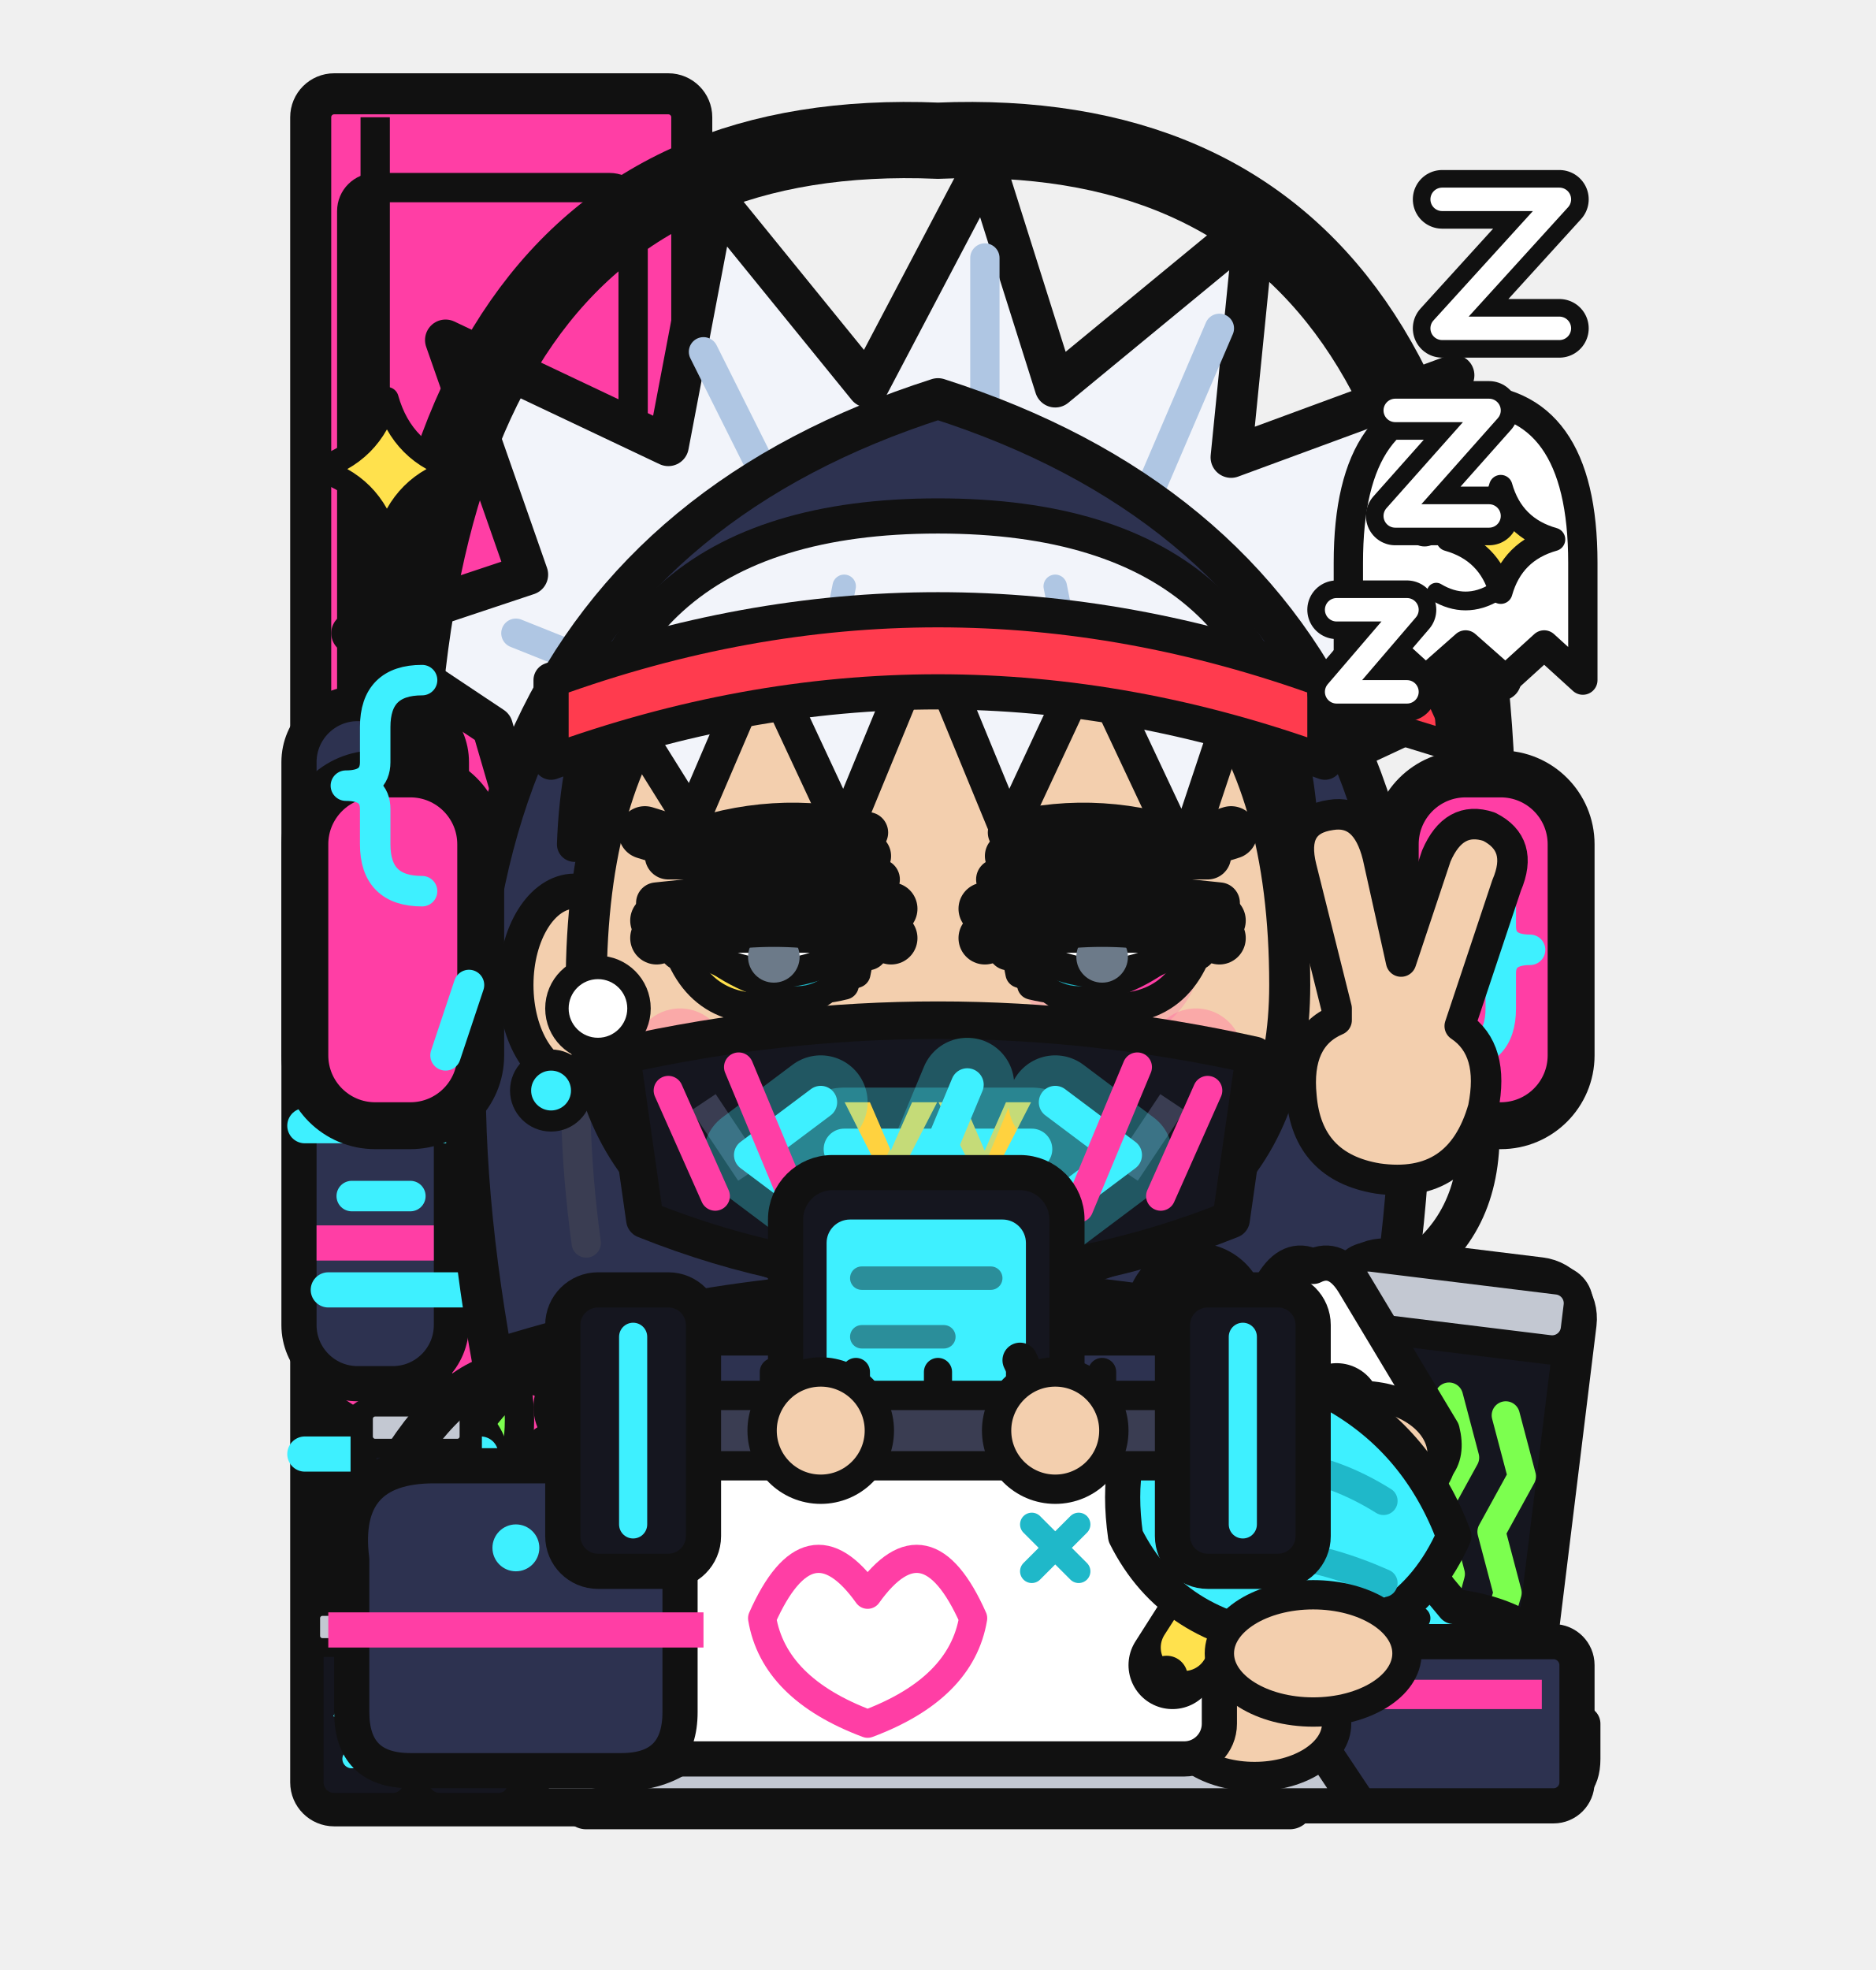
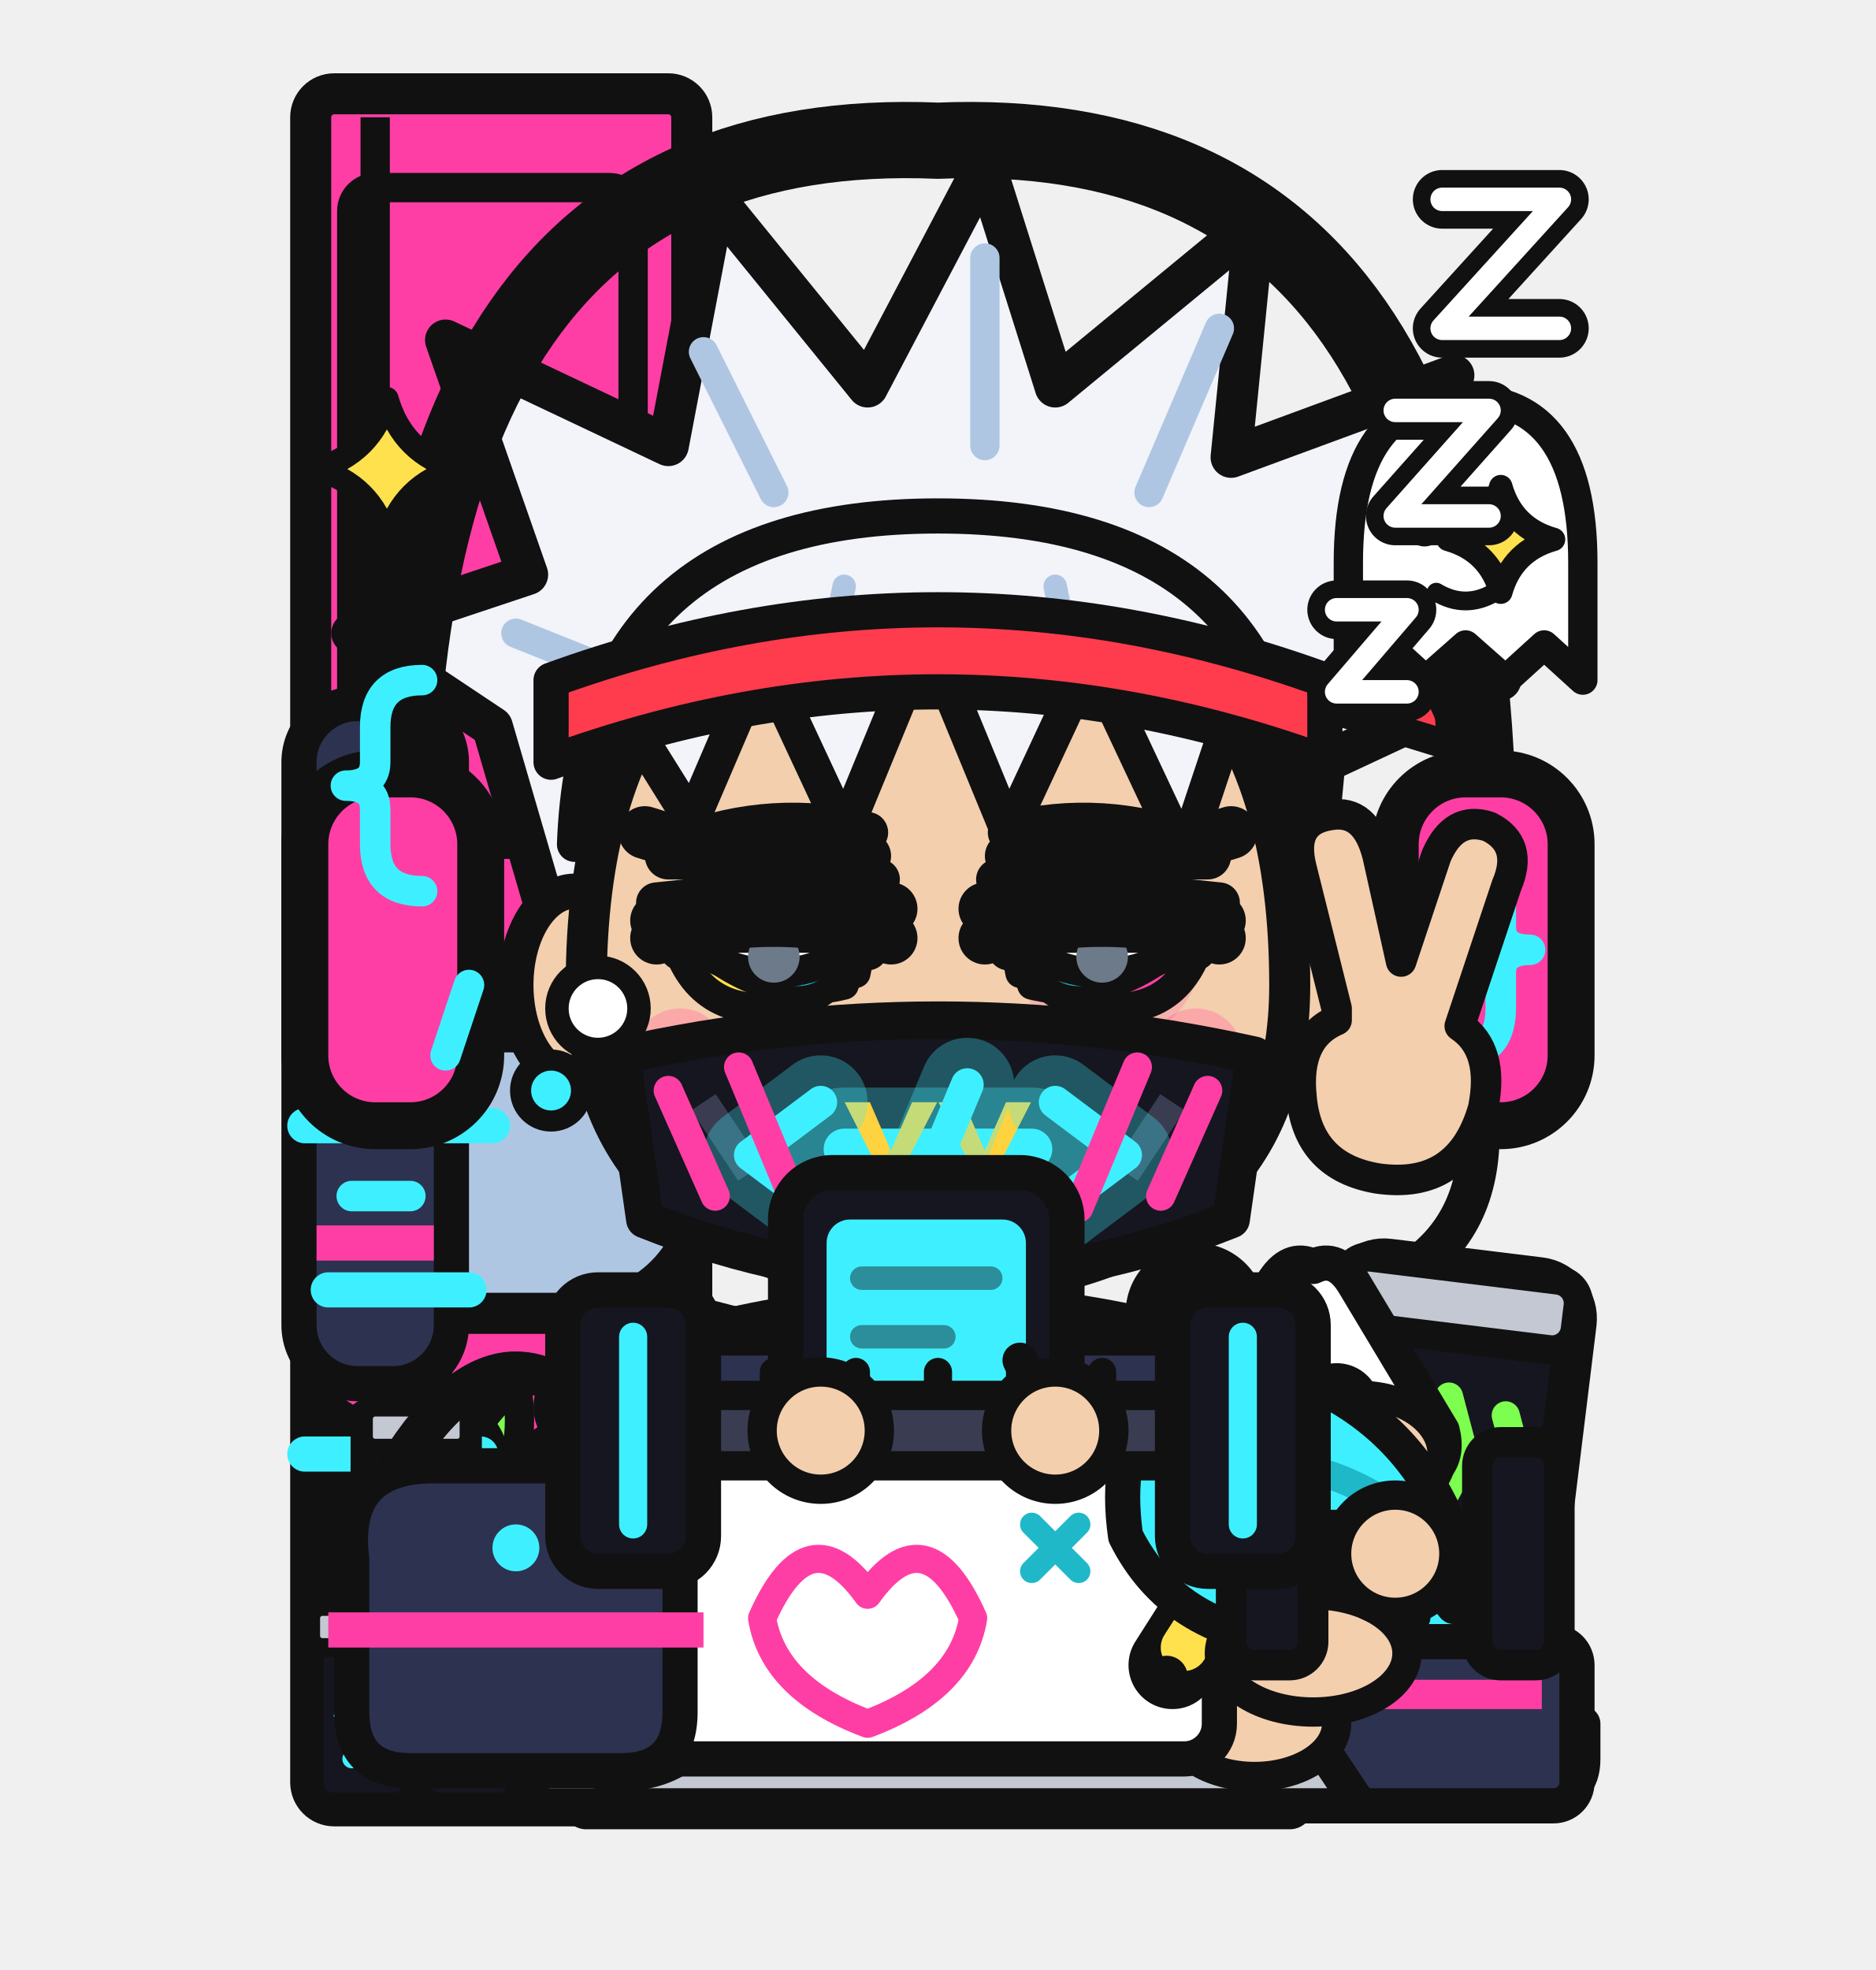
<svg xmlns="http://www.w3.org/2000/svg" viewBox="-20 -16 160 168" width="480" height="504">
  <g id="RUNNER">
    <g id="door">
      <rect x="6.5" y="-8" width="32.5" height="146" rx="2" fill="#FF3EA5" stroke="#111" stroke-width="3.5" />
      <rect x="10" y="0" width="24" height="56" rx="2" fill="none" stroke="#111" stroke-width="2.5" />
      <circle cx="33" cy="76" r="3" fill="#FFD23F" stroke="#111" stroke-width="2" />
    </g>
    <g id="pillow">
-       <rect x="6" y="72" width="34" height="24" rx="11" fill="#fff" stroke="#111" stroke-width="3.5" />
-       <path d="M10 80 q6 3 12 0" fill="none" stroke="#AFC6E3" stroke-width="2" stroke-linecap="round" />
+       <rect x="6" y="72" width="34" height="24" rx="11" fill="#AFC6E3" stroke="#111" stroke-width="3.5" />
    </g>
    <g id="room_plant">
      <g transform="translate(2 0)">
        <path d="M13 122 q-9 -6 -7 -18 q8 4 7 18z M13 122 q2 -14 9 -20 q2 10 -9 20z M13 122 q-3 -10 1 -24 q5 10 -1 24z" fill="#7CFF4F" stroke="#111" stroke-width="2.5" stroke-linejoin="round" />
        <path d="M6 122 h15 l-2 16 h-11z" fill="#FF3EA5" stroke="#111" stroke-width="3" stroke-linejoin="round" />
      </g>
    </g>
    <g id="room_bag">
      <g transform="translate(2 0)">
        <path d="M13.5 130 v5" stroke="#111" stroke-width="3" />
        <rect x="7" y="104" width="13" height="26" rx="5" fill="#FF3B4E" stroke="#111" stroke-width="3" />
        <path d="M8.5 112 h10" stroke="#fff" stroke-width="2.5" />
        <path d="M6 138 q7.5 -6 15 0z" fill="#2D3250" stroke="#111" stroke-width="3" stroke-linejoin="round" />
      </g>
    </g>
    <g id="heavy_bag">
      <path d="M12 -6 v50" stroke="#111" stroke-width="2.5" />
      <rect x="5.5" y="44" width="13" height="58" rx="5" fill="#2D3250" stroke="#111" stroke-width="3" />
      <path d="M7 56 h10 M7 90 h10" stroke="#FF3EA5" stroke-width="3" />
    </g>
    <g id="speed_lines">
      <path d="M7 66 h13 M6 80 h16 M8 94 h12 M6 108 h15" stroke="#3EF0FF" stroke-width="3" stroke-linecap="round" />
    </g>
    <g id="body">
      <g id="jacket">
        <path d="M30 138 L36 102 Q60 92 84 102 L90 138 Z" fill="#1B1C26" stroke="#111" stroke-width="4" stroke-linejoin="round" />
      </g>
      <g id="stripe_neon">
        <path d="M44 106 L60 122 L76 106" fill="none" stroke="#FF3EA5" stroke-width="3.5" stroke-linejoin="round" />
      </g>
      <g id="hood_collar">
        <path d="M30 104 Q60 92 90 104" fill="none" stroke="#111" stroke-width="9" stroke-linecap="round" />
        <path d="M30 104 Q60 92 90 104" fill="none" stroke="#2D3250" stroke-width="4.5" stroke-linecap="round" />
      </g>
    </g>
    <g id="hoodie_strings">
      <path d="M53 101 v12 M67 101 v12" stroke="#3EF0FF" stroke-width="2.5" stroke-linecap="round" />
      <circle cx="53" cy="114.5" r="2.2" fill="#3EF0FF" stroke="#111" stroke-width="1.5" />
      <circle cx="67" cy="114.5" r="2.2" fill="#3EF0FF" stroke="#111" stroke-width="1.5" />
    </g>
+     <g id="towel">
+       <path d="M36 104 Q60 92 84 104 L80 111 Q60 101 40 111Z" fill="#3EF0FF" stroke="#111" stroke-width="3" stroke-linejoin="round" />
+       <path d="M37 105 l9 3 l-2 22 h-9z M83 105 l-9 3 l2 22 h9z" fill="#3EF0FF" stroke="#111" stroke-width="3" stroke-linejoin="round" />
+       <path d="M36.5 124 h8.5 M75 124 h8.5" stroke="#fff" stroke-width="2.2" stroke-linecap="round" />
+     </g>
    <g id="head">
      <g id="hair_back">
        <path d="M29 70 L22 46 L10 38 L25 33 L18 13 L37 22 L41 1 L54 17 L64 -2 L70 17 L87 3 L85 23 L104 16 L95 35 L108 42 L93 49 L91 70 Q60 40 29 70Z" fill="#F2F4FA" stroke="#111" stroke-width="3.5" stroke-linejoin="round" />
        <path d="M40 14 L46 26 M64 6 L64 22 M84 12 L78 26 M24 38 L34 42 M98 40 L88 44" stroke="#AFC6E3" stroke-width="2.5" stroke-linecap="round" />
-       </g>
-       <g id="hood_up">
-         <path d="M22 100 Q10 34 60 18 Q110 34 98 100 Q60 88 22 100Z" fill="#2D3250" stroke="#111" stroke-width="3.5" stroke-linejoin="round" />
-         <path d="M30 90 Q24 46 58 30" fill="none" stroke="#3A3D52" stroke-width="2.5" stroke-linecap="round" />
      </g>
      <g id="ear_L">
        <ellipse cx="29" cy="68" rx="5" ry="8" fill="#F3CFAE" stroke="#111" stroke-width="3" />
      </g>
      <g id="ear_R">
        <ellipse cx="91" cy="68" rx="5" ry="8" fill="#F3CFAE" stroke="#111" stroke-width="3" />
      </g>
      <g id="face_base">
        <path d="M30 68 Q30 34 60 32 Q90 34 90 68 Q90 92 60 94 Q30 92 30 68Z" fill="#F3CFAE" stroke="#111" stroke-width="3.5" />
      </g>
      <g id="eyes">
        <g id="eyes_work">
          <path d="M37 63 L54 62 L53 67 Q45 70 38 64Z" fill="#fff" stroke="#111" stroke-width="2.5" stroke-linejoin="round" />
          <circle cx="47" cy="65.5" r="2.6" fill="#6C7A89" />
          <path d="M83 63 L66 62 L67 67 Q75 70 82 64Z" fill="#fff" stroke="#111" stroke-width="2.5" stroke-linejoin="round" />
          <circle cx="73" cy="65.5" r="2.6" fill="#6C7A89" />
          <g id="lids_work">
            <path d="M36 62.5 L55 61.5 M84 62.5 L65 61.5" stroke="#111" stroke-width="4.5" stroke-linecap="round" />
          </g>
          <g id="eyebags">
            <path d="M40 72 q6 2 12 0 M68 72 q6 2 12 0" fill="none" stroke="#B98B6E" stroke-width="2" stroke-linecap="round" />
          </g>
          <g id="brows_work">
            <path d="M38 56 h15 M82 56 h-15" stroke="#111" stroke-width="3.5" stroke-linecap="round" />
          </g>
        </g>
        <g id="eyes_chill">
          <path d="M38 65 q8 -6 16 0 M66 65 q8 -6 16 0" fill="none" stroke="#111" stroke-width="3.5" stroke-linecap="round" />
          <path d="M38 56 q8 -3 16 -1 M82 56 q-8 -3 -16 -1" stroke="#111" stroke-width="3.5" fill="none" stroke-linecap="round" />
          <circle cx="38" cy="74" r="4" fill="#FF8FA3" opacity=".6" />
          <circle cx="82" cy="74" r="4" fill="#FF8FA3" opacity=".6" />
        </g>
        <g id="eyes_box">
          <g id="cateye_L">
            <path d="M37 61 q8 -2 17 1 q-2 8 -9 8 q-7 0 -8 -9z" fill="#FFE14D" stroke="#111" stroke-width="2.6" />
            <path d="M45.5 61 v7" stroke="#111" stroke-width="3" stroke-linecap="round" />
          </g>
          <g id="cateye_R">
            <circle cx="74.5" cy="65" r="8" fill="#FF3EA5" opacity=".2" />
            <path d="M83 61 q-8 -2 -17 1 q2 8 9 8 q7 0 8 -9z" fill="#FF3EA5" stroke="#111" stroke-width="2.6" />
            <path d="M74.5 61 v7" stroke="#111" stroke-width="3" stroke-linecap="round" />
          </g>
          <g id="brows_box">
            <path d="M35 55 L56 61.5 M85 55 L64 61.5" stroke="#111" stroke-width="4.5" stroke-linecap="round" />
          </g>
        </g>
        <g id="eyes_money">
          <path d="M37 62 L54 60 L52 68 Q44 70 37 62Z" fill="#fff" stroke="#111" stroke-width="2.5" stroke-linejoin="round" />
          <circle cx="48" cy="64.5" r="3.6" fill="#1FB8C9" />
          <circle cx="48" cy="64.5" r="1.5" fill="#111" />
          <path d="M83 62 L66 60 L68 68 Q76 70 83 62Z" fill="#fff" stroke="#111" stroke-width="2.5" stroke-linejoin="round" />
          <circle cx="72" cy="64.5" r="3.6" fill="#1FB8C9" />
          <circle cx="72" cy="64.5" r="1.5" fill="#111" />
          <path d="M36 61 L55 59 M84 61 L65 59" stroke="#111" stroke-width="3.5" stroke-linecap="round" />
          <path d="M37 57 L54 57 M83 57 L66 57" stroke="#111" stroke-width="4" stroke-linecap="round" />
        </g>
        <g id="eye_glint">
          <circle cx="48" cy="64.4" r="1.1" fill="#fff" />
          <circle cx="72" cy="64.4" r="1.1" fill="#fff" />
        </g>
        <g id="eyes_sleepy">
          <path d="M38 64 Q46 70 54 64 Z" fill="#fff" stroke="#111" stroke-width="2.5" stroke-linejoin="round" />
          <circle cx="46" cy="65.6" r="2.2" fill="#6C7A89" />
          <path d="M82 64 Q74 70 66 64 Z" fill="#fff" stroke="#111" stroke-width="2.5" stroke-linejoin="round" />
          <circle cx="74" cy="65.6" r="2.2" fill="#6C7A89" />
          <path d="M36 64 Q46 61 56 64 M84 64 Q74 61 64 64" fill="none" stroke="#111" stroke-width="4.5" stroke-linecap="round" />
          <path d="M38 57 q8 3 16 2 M82 57 q-8 3 -16 2" fill="none" stroke="#111" stroke-width="3.2" stroke-linecap="round" />
        </g>
      </g>
      <g id="mouth">
        <g id="mouth_smile">
          <path d="M52 80 q8 6 16 0" fill="none" stroke="#111" stroke-width="3.2" stroke-linecap="round" />
        </g>
        <g id="mouth_fang">
          <path d="M52 83 h16" stroke="#111" stroke-width="3.2" stroke-linecap="round" />
          <path d="M64.5 83 l-2 5 l-2 -5z" fill="#fff" stroke="#111" stroke-width="1.5" stroke-linejoin="round" />
        </g>
        <g id="mouth_yawn">
          <ellipse cx="60" cy="85" rx="5.5" ry="7" fill="#111" />
          <path d="M55.5 89 q4.5 -3.5 9 0 q-4.5 3.5 -9 0z" fill="#FF8FA3" />
        </g>
      </g>
      <g id="mask">
        <g id="mask_up">
          <path d="M33 74 Q60 68 87 74 L85 88 Q60 98 35 88Z" fill="#15161F" stroke="#111" stroke-width="3.2" stroke-linejoin="round" />
          <g id="panel_lines">
            <path d="M40 78 l4 6 M80 78 l-4 6" stroke="#3A3D52" stroke-width="2.5" />
          </g>
          <g id="led">
            <g id="led_line">
              <path d="M52 82 h16" fill="none" stroke="#3EF0FF" stroke-width="10.5" stroke-linecap="round" stroke-linejoin="round" opacity=".3" />
              <path d="M52 82 h16" fill="none" stroke="#3EF0FF" stroke-width="3.5" stroke-linecap="round" stroke-linejoin="round" />
            </g>
            <g id="led_yen">
              <text x="60" y="88" text-anchor="middle" font-size="14" font-weight="700" font-family="sans-serif" fill="#FFD23F">¥¥</text>
            </g>
            <g id="led_code">
              <path d="M50 78 l-6 4.5 l6 4.5 M70 78 l6 4.5 l-6 4.5 M62.5 76.5 l-5 12" fill="none" stroke="#3EF0FF" stroke-width="8" stroke-linecap="round" stroke-linejoin="round" opacity=".3" />
              <path d="M50 78 l-6 4.5 l6 4.5 M70 78 l6 4.5 l-6 4.5 M62.5 76.5 l-5 12" fill="none" stroke="#3EF0FF" stroke-width="2.8" stroke-linecap="round" stroke-linejoin="round" />
            </g>
          </g>
        </g>
        <g id="mask_stripes">
          <path d="M37 77 l4 9 M43 75 l5 12 M83 77 l-4 9 M77 75 l-5 12" stroke="#FF3EA5" stroke-width="2.5" stroke-linecap="round" />
        </g>
        <g id="mask_down">
          <path d="M36 95 Q60 103 84 95 L82 101 Q60 109 38 101Z" fill="#15161F" stroke="#111" stroke-width="3" stroke-linejoin="round" />
        </g>
      </g>
      <g id="mask_stripes_down">
        <path d="M44 99 l1.5 3.5 M51 100.5 l1.5 4 M57 101 l1.5 4 M63 101 l1.5 4 M69 100.5 l1.5 4 M75 99 l1.5 3.5" stroke="#FF3EA5" stroke-width="2" stroke-linecap="round" />
      </g>
      <g id="hair_fringe">
        <path d="M29 56 Q30 28 60 28 Q90 28 91 56 L85 45 L81 57 L73 40 L66 55 L59 38 L52 55 L45 40 L39 54 L34 46Z" fill="#F2F4FA" stroke="#111" stroke-width="3" stroke-linejoin="round" />
        <path d="M52 34 L50 44 M70 34 L72 44" stroke="#AFC6E3" stroke-width="2" stroke-linecap="round" />
      </g>
      <g id="earring_neon">
        <circle cx="27" cy="77" r="2.6" fill="#3EF0FF" stroke="#111" stroke-width="1.8" />
      </g>
      <g id="earbud">
        <circle cx="31" cy="70" r="3.5" fill="#fff" stroke="#111" stroke-width="2" />
      </g>
      <g id="headband">
        <path d="M27 42 Q60 30 93 42 L93 49 Q60 37 27 49Z" fill="#FF3B4E" stroke="#111" stroke-width="3" stroke-linejoin="round" />
        <path d="M92 44 l13 4 l-5 -11" fill="#FF3B4E" stroke="#111" stroke-width="2.5" stroke-linejoin="round" />
      </g>
    </g>
    <g id="props">
      <g id="headset">
        <path d="M14 62 Q12 -6 60 -4 Q108 -6 106 62" fill="none" stroke="#111" stroke-width="6.5" />
        <g id="cup_L">
          <rect x="6" y="50" width="15" height="30" rx="6" fill="#FF3EA5" stroke="#111" stroke-width="4" />
        </g>
        <g id="cup_R">
          <rect x="99" y="50" width="15" height="30" rx="6" fill="#FF3EA5" stroke="#111" stroke-width="4" />
        </g>
        <g id="mic">
          <path d="M106 78 Q108 96 84 96" fill="none" stroke="#111" stroke-width="3.5" stroke-linecap="round" />
          <circle cx="82" cy="96" r="4.5" fill="#3EF0FF" stroke="#111" stroke-width="3" />
        </g>
      </g>
      <g id="glove_L">
        <g transform="translate(34 118)">
          <path d="M-13 0 a13 13 0 1 1 26 0 v5 a7 7 0 0 1 -7 7 h-12 a7 7 0 0 1 -7 -7z" fill="#FF3B4E" stroke="#111" stroke-width="3.5" />
          <path d="M-4 -8 q6 -3 10 2" fill="none" stroke="#fff" stroke-width="2.5" stroke-linecap="round" opacity=".7" />
          <rect x="-10" y="11" width="20" height="8" rx="2" fill="#fff" stroke="#111" stroke-width="3.5" />
        </g>
      </g>
      <g id="glove_R">
        <g transform="translate(86 118)">
          <path d="M-13 0 a13 13 0 1 1 26 0 v5 a7 7 0 0 1 -7 7 h-12 a7 7 0 0 1 -7 -7z" fill="#FF3B4E" stroke="#111" stroke-width="3.5" />
          <path d="M-4 -8 q6 -3 10 2" fill="none" stroke="#fff" stroke-width="2.5" stroke-linecap="round" opacity=".7" />
          <rect x="-10" y="11" width="20" height="8" rx="2" fill="#fff" stroke="#111" stroke-width="3.5" />
        </g>
      </g>
      <g id="monster_can">
        <g transform="translate(102 116) rotate(7)">
          <rect x="-10" y="-24" width="20" height="42" rx="3.5" fill="#15161F" stroke="#111" stroke-width="3.5" />
          <rect x="-10" y="-24" width="20" height="6" rx="2" fill="#C3C8D2" stroke="#111" stroke-width="2.5" />
          <path d="M-5 -12 l2 5 l-2 5 l2 5 l-1 6 M0 -13 l2 5 l-2 5 l2 5 l-1 7 M5 -12 l2 5 l-2 5 l2 5 l-1 6" fill="none" stroke="#7CFF4F" stroke-width="2.4" stroke-linecap="round" stroke-linejoin="round" />
          <path d="M-7 -16 v28" stroke="#fff" stroke-width="1.6" opacity=".35" />
        </g>
      </g>
      <g id="run_shoe">
        <path d="M90 126 q1 -9 9 -11 l5 6 q8 1 10 7 v3 h-24z" fill="#3EF0FF" stroke="#111" stroke-width="3" stroke-linejoin="round" />
        <path d="M89 131 h26 v3 q0 3 -3 3 h-20 q-3 0 -3 -3z" fill="#fff" stroke="#111" stroke-width="3" stroke-linejoin="round" />
        <path d="M97 119 l4 3 M99 116 l4 3" stroke="#111" stroke-width="2" stroke-linecap="round" />
      </g>
      <g id="chain_gold">
        <path d="M38 108 Q60 126 82 108" fill="none" stroke="#111" stroke-width="8" stroke-linecap="round" />
        <path d="M38 108 Q60 126 82 108" fill="none" stroke="#FFD23F" stroke-width="4" stroke-dasharray="5 3" stroke-linecap="round" />
        <g id="coin" transform="translate(60 120)">
          <circle r="7" fill="#FFD23F" stroke="#111" stroke-width="3" />
          <text y="4" text-anchor="middle" font-size="10" font-weight="700" font-family="sans-serif" fill="#111">¥</text>
        </g>
      </g>
      <g id="desk">
        <rect x="6.5" y="124" width="108" height="14" rx="2" fill="#2D3250" stroke="#111" stroke-width="3" />
        <path d="M9.5 128.5 h102" stroke="#FF3EA5" stroke-width="2.5" />
      </g>
      <g id="can_stack_one">
        <rect x="6.5" y="121" width="9" height="17" rx="2" fill="#15161F" stroke="#111" stroke-width="2.2" />
        <rect x="6.5" y="121" width="9" height="3.5" rx="1" fill="#C3C8D2" stroke="#111" stroke-width="1.6" />
        <path d="M11.0 127 l-1.5 3 l2 1 l-1.5 3" fill="none" stroke="#3EF0FF" stroke-width="1.6" stroke-linecap="round" />
      </g>
      <g id="can_stack_two">
        <rect x="15.5" y="121" width="9" height="17" rx="2" fill="#15161F" stroke="#111" stroke-width="2.2" />
        <rect x="15.5" y="121" width="9" height="3.5" rx="1" fill="#C3C8D2" stroke="#111" stroke-width="1.6" />
        <path d="M20.0 127 l-1.5 3 l2 1 l-1.5 3" fill="none" stroke="#3EF0FF" stroke-width="1.6" stroke-linecap="round" />
      </g>
      <g id="can_stack_three">
        <rect x="11" y="104" width="9" height="17" rx="2" fill="#15161F" stroke="#111" stroke-width="2.2" />
        <rect x="11" y="104" width="9" height="3.5" rx="1" fill="#C3C8D2" stroke="#111" stroke-width="1.6" />
        <path d="M15.5 110 l-1.5 3 l2 1 l-1.5 3" fill="none" stroke="#3EF0FF" stroke-width="1.6" stroke-linecap="round" />
      </g>
      <g id="laptop">
        <path d="M28 132 h64 l4 6 h-72z" fill="#C3C8D2" stroke="#111" stroke-width="3" stroke-linejoin="round" />
        <rect x="32" y="98" width="56" height="35" rx="3" fill="#2D3250" stroke="#111" stroke-width="3.2" />
        <path d="M62 107 l-6 9 h5 l-2 8 l7 -10 h-5z" fill="#3EF0FF" stroke="#111" stroke-width="1.5" stroke-linejoin="round" />
      </g>
      <g id="typing_hands">
        <ellipse cx="33" cy="131" rx="7" ry="4.5" fill="#F3CFAE" stroke="#111" stroke-width="2.5" />
        <ellipse cx="87" cy="131" rx="7" ry="4.5" fill="#F3CFAE" stroke="#111" stroke-width="2.5" />
      </g>
      <g id="soul">
        <g transform="translate(-2 0)">
          <path d="M97 32 q0 -14 10 -14 q10 0 10 14 v10 l-3.3 -3 l-3.3 3 l-3.4 -3 l-3.4 3 l-3.3 -3 l-3.3 3z" fill="#fff" stroke="#111" stroke-width="2.5" stroke-linejoin="round" />
          <circle cx="103.5" cy="29" r="1.6" fill="#111" />
          <circle cx="110.5" cy="29" r="1.6" fill="#111" />
          <path d="M104.5 34.5 q2.5 1.5 5 0" fill="none" stroke="#111" stroke-width="1.6" stroke-linecap="round" />
        </g>
      </g>
      <g id="code_bits">
        <path d="M16 42 q-4 0 -4 4 v3 q0 2 -2.5 2 q2.5 0 2.5 2 v3 q0 4 4 4 M104 56 q4 0 4 4 v3 q0 2 2.5 2 q-2.5 0 -2.5 2 v3 q0 4 -4 4 M18 74 l2 -6 M10 86 h5" fill="none" stroke="#3EF0FF" stroke-width="2.6" stroke-linecap="round" stroke-linejoin="round" />
      </g>
      <g id="phone">
        <rect x="47" y="84" width="24" height="36" rx="4" fill="#15161F" stroke="#111" stroke-width="3" />
        <rect x="50.5" y="88" width="17" height="27" rx="2" fill="#3EF0FF" />
      </g>
      <g id="phone_feed">
        <path d="M53.5 93 h11 M53.5 98 h7 M53.5 103 h11 M53.5 108 h6" stroke="#15161F" stroke-width="2" stroke-linecap="round" opacity=".45" />
      </g>
      <g id="phone_hand">
        <path d="M44 113 q0 10 10 10 h10 q10 0 10 -10 q-4 -5 -9 -1 h-12 q-5 -4 -9 1z" fill="#F3CFAE" stroke="#111" stroke-width="3" stroke-linejoin="round" />
        <path d="M66 112 q4 -6 1 -12" fill="none" stroke="#111" stroke-width="3" stroke-linecap="round" />
      </g>
      <g id="handheld">
        <rect x="36" y="106" width="48" height="20" rx="7" fill="#15161F" stroke="#111" stroke-width="3" />
        <path d="M43 106 a7 7 0 0 0 -7 7 v6 a7 7 0 0 0 7 7 h5 v-20z" fill="#FF3EA5" stroke="#111" stroke-width="2.5" stroke-linejoin="round" />
        <path d="M77 106 a7 7 0 0 1 7 7 v6 a7 7 0 0 1 -7 7 h-5 v-20z" fill="#3EF0FF" stroke="#111" stroke-width="2.5" stroke-linejoin="round" />
        <rect x="51" y="109.5" width="18" height="13" rx="1.5" fill="#3A3D52" />
        <path d="M55 118 h3 M62 114 h3 M58 120 h4" stroke="#7CFF4F" stroke-width="2.4" stroke-linecap="round" />
        <circle cx="42" cy="124" r="4.5" fill="#F3CFAE" stroke="#111" stroke-width="2.5" />
        <circle cx="78" cy="124" r="4.5" fill="#F3CFAE" stroke="#111" stroke-width="2.5" />
      </g>
      <g id="onigiri">
        <path d="M92 92 Q94 91 95.5 93.5 L103 106 Q104 110 99 110.5 L85 110.5 Q80 110 81.5 106 L88.5 93.5 Q90 91 92 92Z" fill="#fff" stroke="#111" stroke-width="3" stroke-linejoin="round" />
        <rect x="87" y="102" width="10" height="8.5" fill="#15161F" />
        <ellipse cx="92" cy="114" rx="9" ry="5.5" fill="#F3CFAE" stroke="#111" stroke-width="3" />
      </g>
      <g id="sketchbook">
        <rect x="34" y="104" width="50" height="30" rx="3" fill="#fff" stroke="#111" stroke-width="3" />
        <path d="M39 104 v-3 M46 104 v-3 M53 104 v-3 M60 104 v-3 M67 104 v-3 M74 104 v-3" stroke="#111" stroke-width="2.4" stroke-linecap="round" />
        <path d="M45 122 q4 -9 9 -2 q5 -7 9 2 q-1 6 -9 9 q-8 -3 -9 -9z" fill="none" stroke="#FF3EA5" stroke-width="2.4" stroke-linejoin="round" />
        <path d="M68 114 l4 4 M72 114 l-4 4" stroke="#1FB8C9" stroke-width="2" stroke-linecap="round" />
      </g>
      <g id="pencil">
        <path d="M80 126 L94 104" stroke="#111" stroke-width="7.5" stroke-linecap="round" />
        <path d="M81 124.5 L93.5 105" stroke="#FFE14D" stroke-width="4" stroke-linecap="round" />
        <circle cx="79.5" cy="127" r="1.8" fill="#111" />
        <ellipse cx="96" cy="108" rx="7" ry="5" fill="#F3CFAE" stroke="#111" stroke-width="2.5" />
      </g>
      <g id="cloth">
        <path d="M78 104 q8 -6 16 -1 q7 4 10 12 q-4 9 -14 9 q-10 -1 -14 -9 q-1 -7 2 -11z" fill="#3EF0FF" stroke="#111" stroke-width="3" stroke-linejoin="round" />
        <path d="M82 110 q8 -3 16 2 M81 117 q8 -2 17 2" fill="none" stroke="#1FB8C9" stroke-width="2.4" stroke-linecap="round" />
        <ellipse cx="92" cy="125" rx="8" ry="5" fill="#F3CFAE" stroke="#111" stroke-width="2.5" />
      </g>
      <g id="gym_bag">
        <g transform="translate(0 -4)">
          <path d="M14 113 q10 -16 20 0" fill="none" stroke="#111" stroke-width="3.5" stroke-linecap="round" />
          <path d="M10 121 q-1 -8 7 -8 h14 q8 0 7 8 v13 q0 5 -5 5 h-18 q-5 0 -5 -5z" fill="#2D3250" stroke="#111" stroke-width="3" stroke-linejoin="round" />
          <path d="M8 127 h32" stroke="#FF3EA5" stroke-width="3" />
          <circle cx="24" cy="120" r="2" fill="#3EF0FF" />
        </g>
      </g>
+       <g id="hand_weight">
+         <g transform="translate(0 -6)">
+           <rect x="88" y="120" width="22" height="5" rx="2" fill="#3A3D52" stroke="#111" stroke-width="2.5" />
+           <rect x="85" y="113" width="7" height="19" rx="2" fill="#15161F" stroke="#111" stroke-width="2.6" />
+           <rect x="106" y="113" width="7" height="19" rx="2" fill="#15161F" stroke="#111" stroke-width="2.6" />
+           <circle cx="99" cy="122.5" r="5" fill="#F3CFAE" stroke="#111" stroke-width="2.5" />
+         </g>
+       </g>
      <g id="peace_hand">
        <path d="M94 70 l-3 -12 q-1 -4 2.5 -4.5 q3 -0.5 4 3.5 l2 9 l3 -9 q1.5 -3.5 4.5 -2.5 q3 1.5 1.5 5 l-4 12 q3 2 2 7 q-2 7 -9 6 q-6 -1 -6.5 -7 q-0.5 -5 3 -6.5z" fill="#F3CFAE" stroke="#111" stroke-width="2.6" stroke-linejoin="round" />
      </g>
      <g id="dumbbell">
        <rect x="38" y="103" width="44" height="6" rx="2" fill="#3A3D52" stroke="#111" stroke-width="2.5" />
        <rect x="28" y="94" width="12" height="24" rx="3" fill="#15161F" stroke="#111" stroke-width="3" />
        <rect x="80" y="94" width="12" height="24" rx="3" fill="#15161F" stroke="#111" stroke-width="3" />
        <path d="M34 98 v16 M86 98 v16" stroke="#3EF0FF" stroke-width="2.4" stroke-linecap="round" />
        <circle cx="50" cy="106" r="5" fill="#F3CFAE" stroke="#111" stroke-width="2.5" />
        <circle cx="70" cy="106" r="5" fill="#F3CFAE" stroke="#111" stroke-width="2.5" />
      </g>
      <g id="sparkle">
        <path d="M13 18 Q14.32 22.68 19 24 Q14.32 25.32 13 30 Q11.68 25.32 7 24 Q11.68 22.68 13 18Z M108 25.5 Q108.99 29.01 112.5 30 Q108.99 30.99 108 34.5 Q107.01 30.99 103.5 30 Q107.01 29.01 108 25.5Z" fill="#FFE14D" stroke="#111" stroke-width="2" stroke-linejoin="round" />
      </g>
      <g id="zzz">
        <path d="M94 36 h6 l-6 7 h6 M99 19 h8 l-8 9 h8 M103 1 h10 l-10 11 h10" fill="none" stroke="#111" stroke-width="5" stroke-linecap="round" stroke-linejoin="round" />
        <path d="M94 36 h6 l-6 7 h6 M99 19 h8 l-8 9 h8 M103 1 h10 l-10 11 h10" fill="none" stroke="#fff" stroke-width="2" stroke-linecap="round" stroke-linejoin="round" />
      </g>
    </g>
  </g>
</svg>
